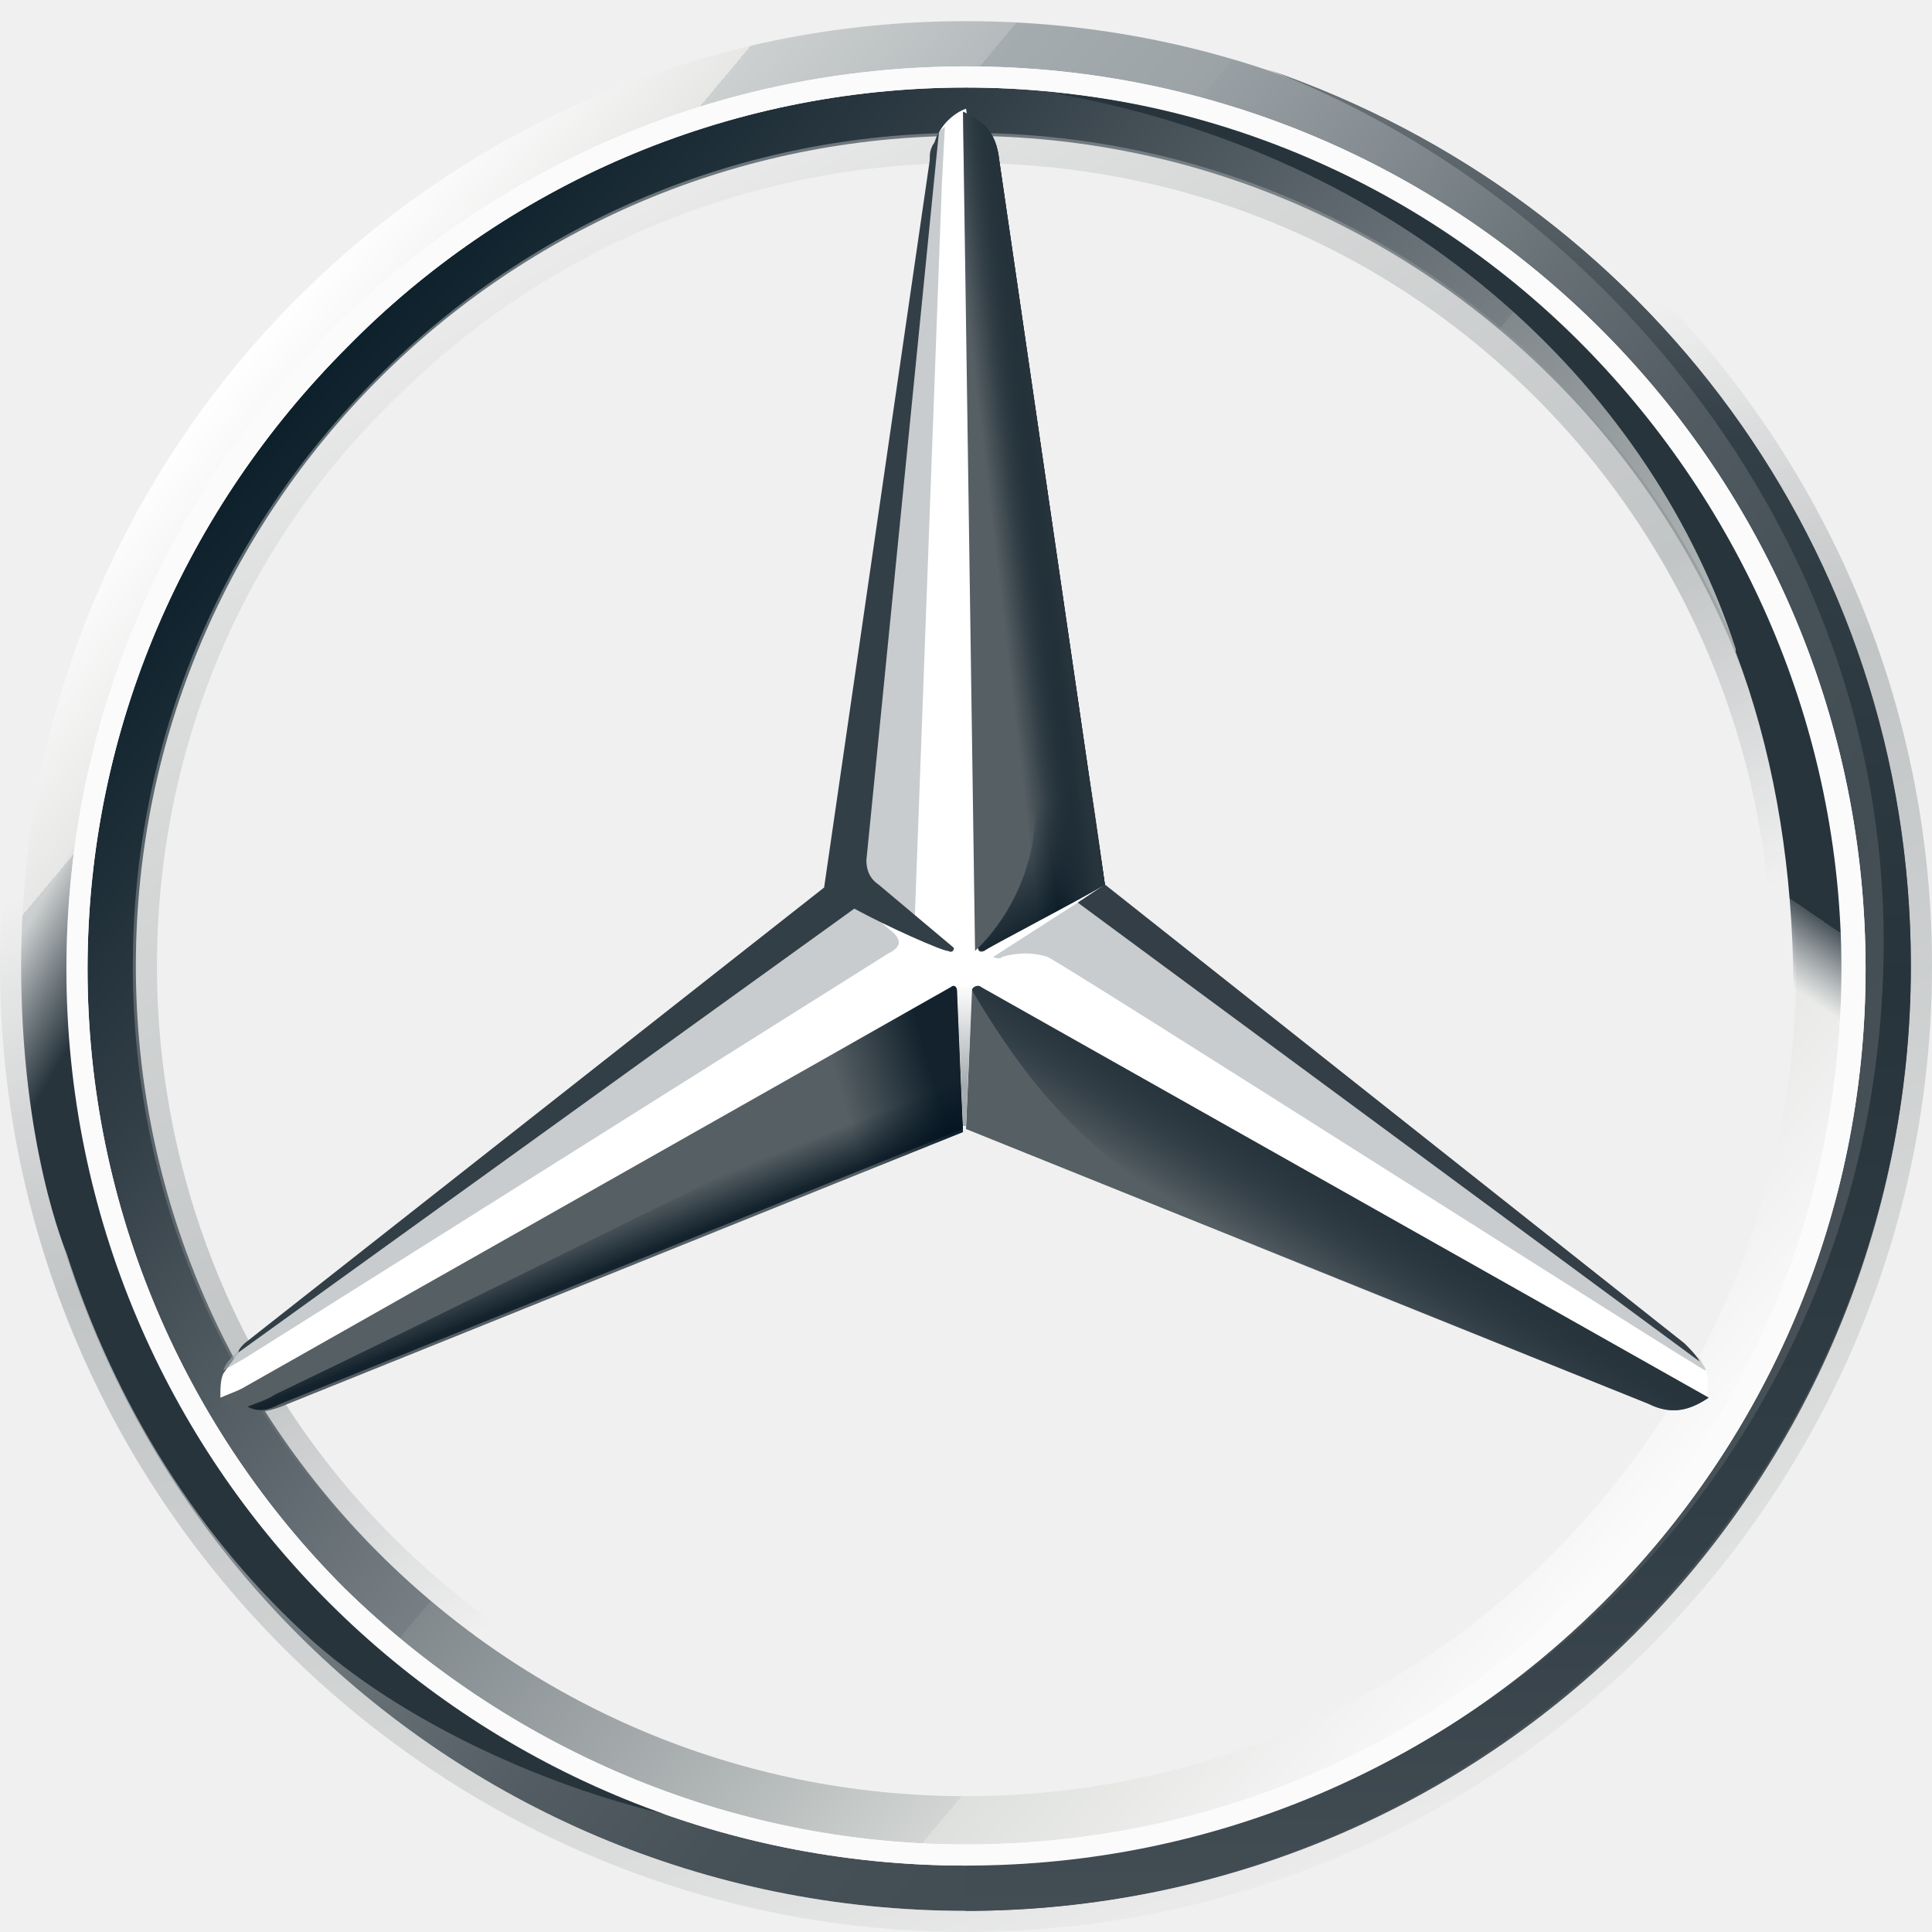
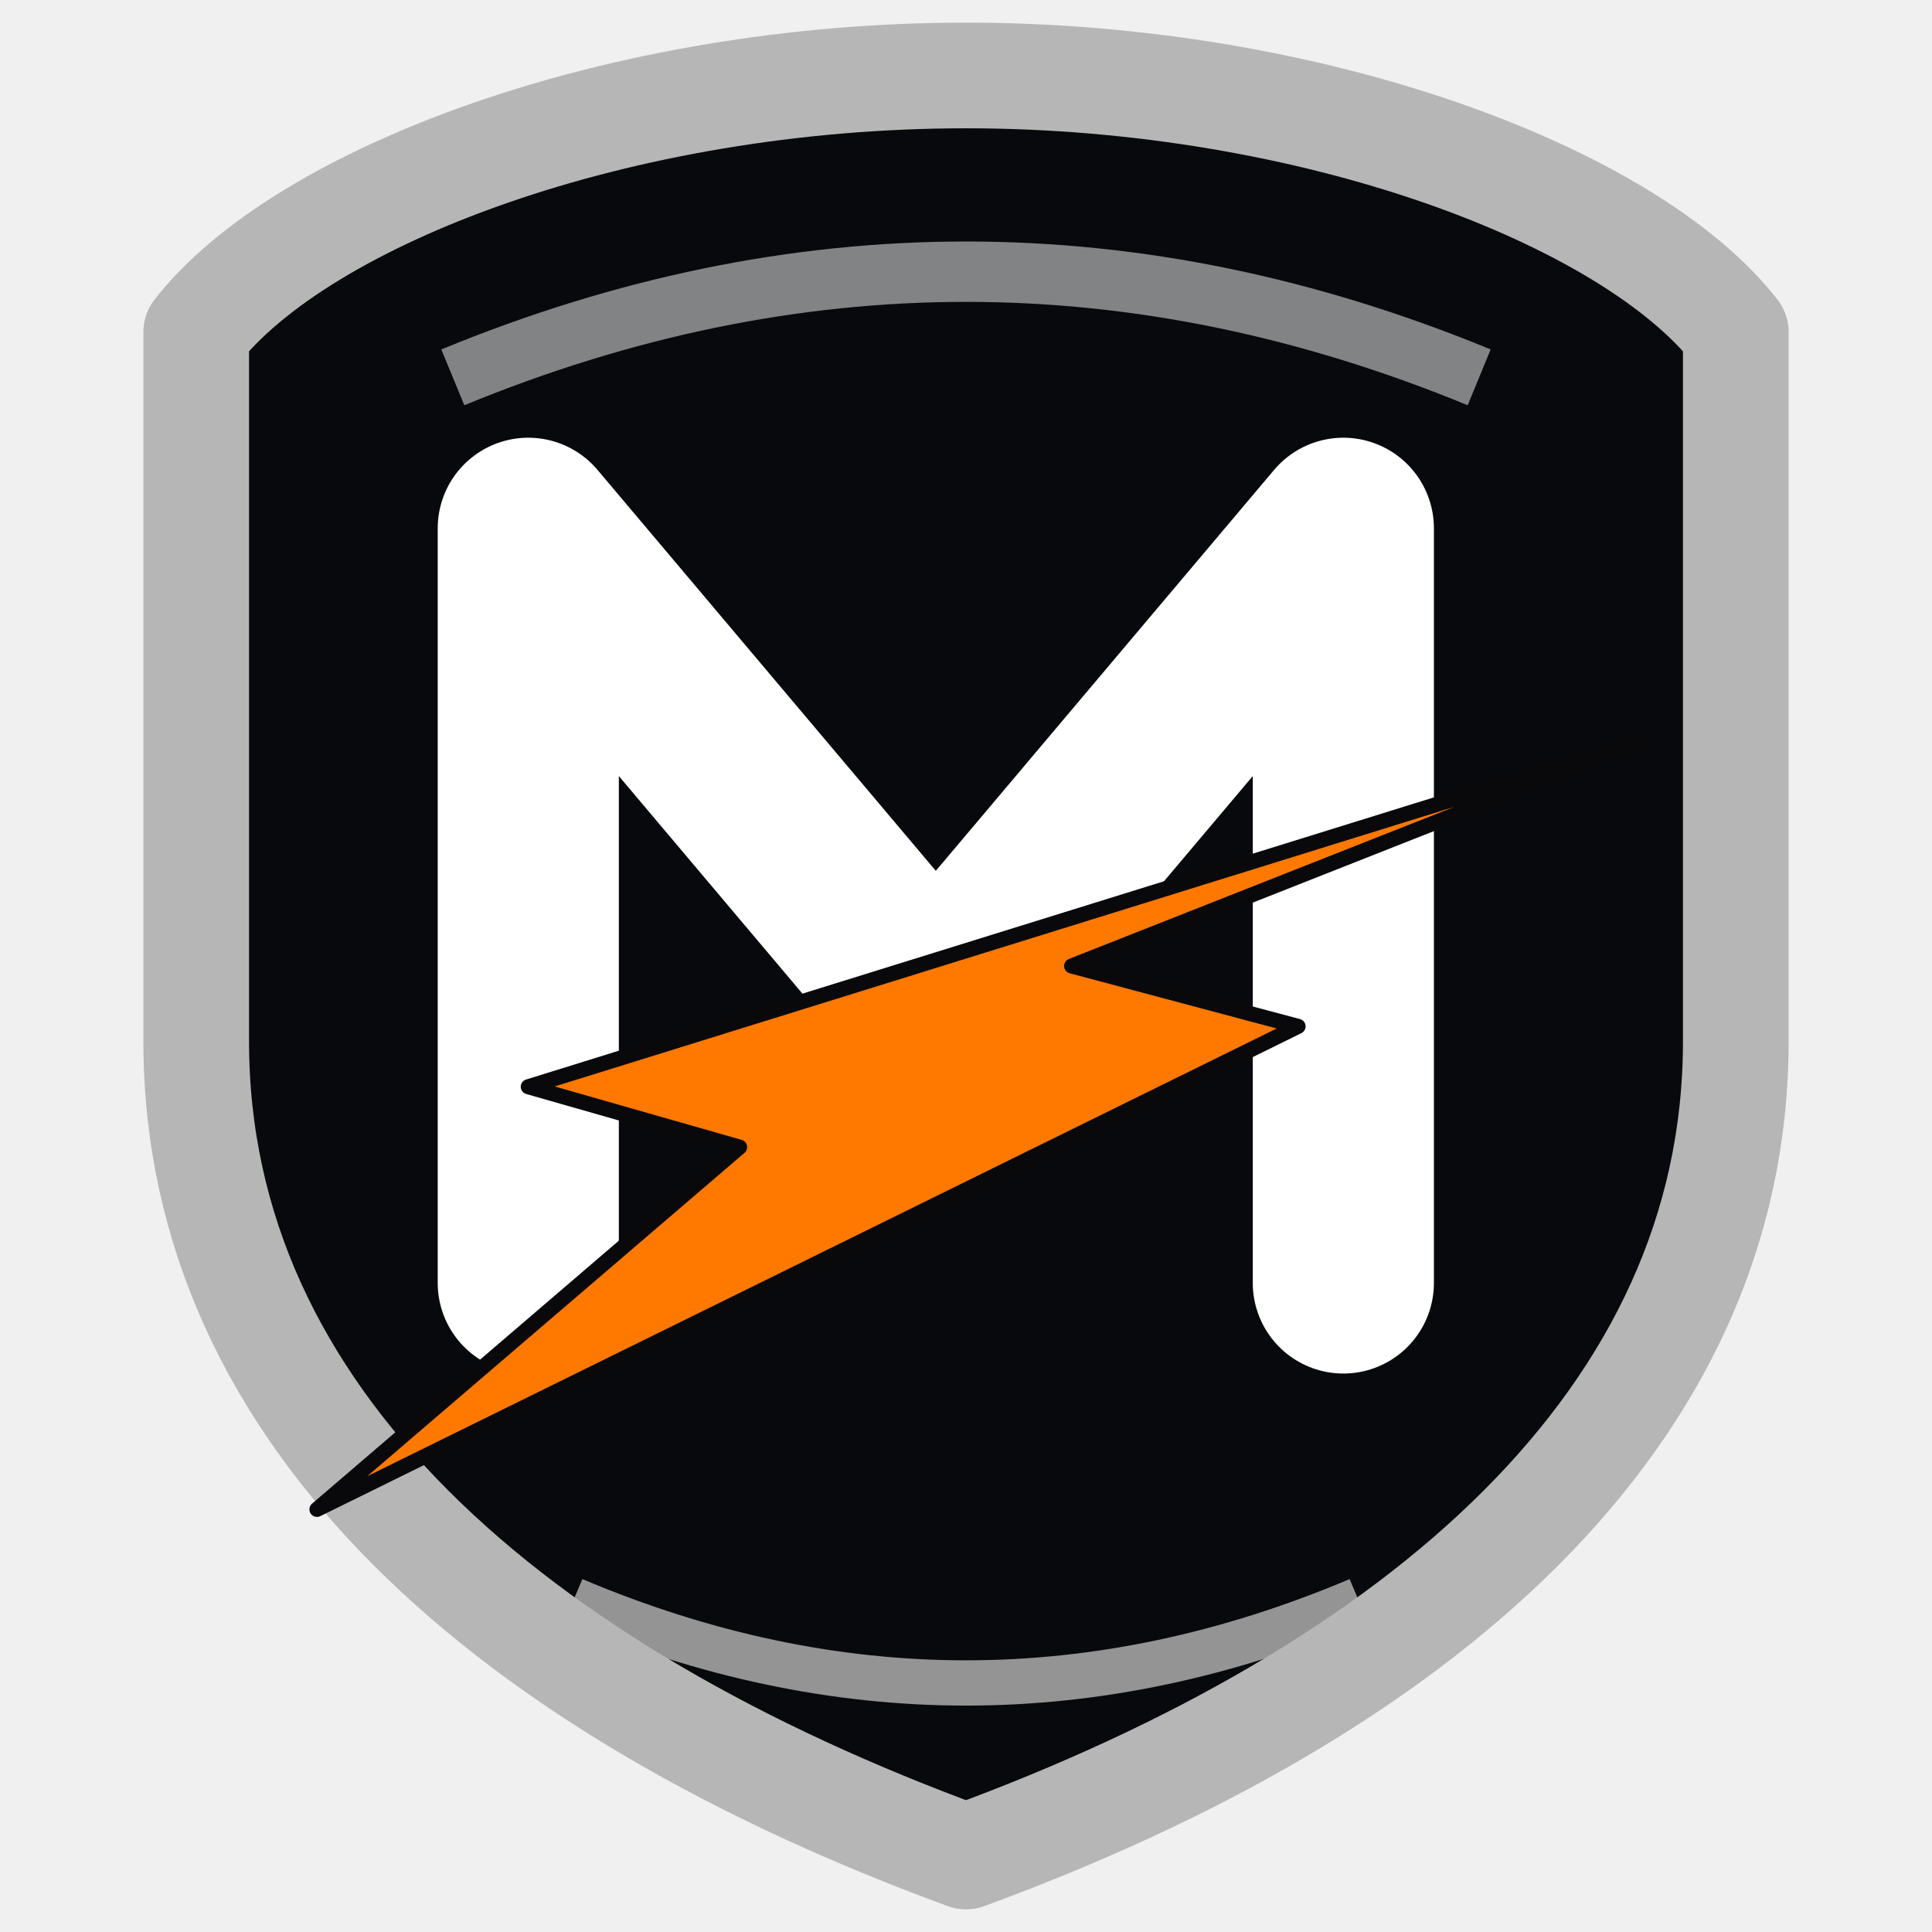
- <svg xmlns="http://www.w3.org/2000/svg" id="mb-stern_x5F_10" width="2500" height="2500" viewBox="0 0 64 64">
-   <style>.st3{fill:#fff}.st5{fill:#565f64}.st7{fill:#a4aaae;fill-opacity:.6}</style>
-   <linearGradient id="outer_1_" x1="7.998" x2="56.002" y1="54.102" y2="13.898" gradientTransform="matrix(1 0 0 -1 0 66)" gradientUnits="userSpaceOnUse">
-     <stop offset="0" stop-color="#fff" />
-     <stop offset=".1" stop-color="#e7e8e6" />
-     <stop offset=".1" stop-color="#cdd0d0" />
-     <stop offset=".2" stop-color="#b5bbbd" />
-     <stop offset=".2" stop-color="#a5acaf" />
-     <stop offset=".3" stop-color="#9ba3a7" />
-     <stop offset=".3" stop-color="#98a0a4" />
-     <stop offset=".4" stop-color="#828a8f" />
-     <stop offset=".5" stop-color="#667075" />
-     <stop offset=".6" stop-color="#535c63" />
-     <stop offset=".7" stop-color="#475158" />
-     <stop offset=".8" stop-color="#434d54" />
-     <stop offset="1" stop-color="#475157" />
-   </linearGradient>
-   <path id="outer_24_" d="M63.3 32c0 17.3-14 31.3-31.3 31.3S.7 49.3.7 32 14.7.7 32 .7s31.3 14 31.3 31.3M32 2.6C15.7 2.6 2.6 15.7 2.6 32S15.8 61.4 32 61.4c16.3 0 29.4-13.2 29.4-29.4C61.4 15.7 48.3 2.6 32 2.6" style="fill:url(#outer_1_)" />
-   <linearGradient id="SVGID_1_" x1="9.471" x2="54.471" y1="52.941" y2="15.141" gradientTransform="matrix(1 0 0 -1 0 66)" gradientUnits="userSpaceOnUse">
-     <stop offset="0" stop-color="#0b1f2a" />
-     <stop offset=".2" stop-color="#333f47" />
-     <stop offset=".5" stop-color="#777f84" />
-     <stop offset=".5" stop-color="#81898d" />
-     <stop offset=".7" stop-color="#b3b8b8" />
-     <stop offset=".8" stop-color="#d2d5d3" />
-     <stop offset=".8" stop-color="#dee0dd" />
-     <stop offset="1" stop-color="#fbfbfb" />
-   </linearGradient>
-   <path d="M32 2.6C15.7 2.6 2.6 15.7 2.6 32S15.8 61.4 32 61.4c16.3 0 29.4-13.2 29.4-29.4C61.4 15.7 48.3 2.6 32 2.6m0 56.9C16.8 59.5 4.5 47.2 4.5 32S16.8 4.5 32 4.5 59.5 16.8 59.5 32 47.2 59.5 32 59.5" style="fill:url(#SVGID_1_)" />
-   <linearGradient id="SVGID_2_" x1="1648.736" x2="1670.636" y1="-160.944" y2="-221.143" gradientTransform="matrix(-1 0 0 1 1691.673 223.007)" gradientUnits="userSpaceOnUse">
-     <stop offset="0" stop-color="#e1e3e1" />
-     <stop offset=".1" stop-color="#c1c5c4" />
-     <stop offset=".3" stop-color="#9ba1a2" />
-     <stop offset=".5" stop-color="#7d8487" />
-     <stop offset=".7" stop-color="#687074" stop-opacity="0" />
-     <stop offset=".8" stop-color="#5b6469" stop-opacity="0" />
-     <stop offset="1" stop-color="#576065" stop-opacity="0" />
-   </linearGradient>
-   <path d="M32 63.3c17.3 0 31.3-14 31.3-31.3S49.3.7 32 .7.7 14.7.7 32s14 31.3 31.3 31.3M32 0c17.6 0 32 14.4 32 32S49.6 64 32 64 0 49.6 0 32 14.4 0 32 0" style="opacity:.4;fill:url(#SVGID_2_)" />
-   <path d="M2.2 32.1C2.2 15.7 15.5 2.2 32 2.2s29.8 13.4 29.8 29.9c0 16.4-13.3 29.7-29.8 29.7S2.2 48.5 2.2 32.1m9.3-20.6c-5.3 5.3-8.6 12.6-8.6 20.6s3.3 15.3 8.5 20.5c5.3 5.2 12.6 8.5 20.6 8.5s15.3-3.2 20.5-8.5c5.3-5.2 8.5-12.5 8.5-20.5s-3.3-15.3-8.5-20.6S40 2.9 32 2.9s-15.3 3.3-20.5 8.6" class="st3" />
-   <linearGradient id="SVGID_3_" x1="18.201" x2="45.799" y1="57.899" y2="10.101" gradientTransform="matrix(1 0 0 -1 0 66)" gradientUnits="userSpaceOnUse">
-     <stop offset="0" stop-color="#e1e3e1" />
-     <stop offset=".1" stop-color="#c1c5c4" />
-     <stop offset=".3" stop-color="#9ba1a2" />
-     <stop offset=".5" stop-color="#7d8487" />
-     <stop offset=".7" stop-color="#687074" stop-opacity="0" />
-     <stop offset=".8" stop-color="#5b6469" stop-opacity="0" />
-     <stop offset="1" stop-color="#576065" stop-opacity="0" />
-   </linearGradient>
-   <path d="M32 59.6c-7.4 0-14.3-2.9-19.5-8.1S4.4 39.4 4.4 32s2.9-14.3 8.1-19.5S24.6 4.4 32 4.4s14.3 2.9 19.5 8.1 8.1 12.1 8.1 19.5-2.9 14.3-8.1 19.5-12.1 8.1-19.5 8.1m0-.8c7.1 0 13.9-2.8 18.9-7.8 5.1-5.1 7.8-11.8 7.8-18.9s-2.8-13.9-7.8-18.9C45.8 8.1 39.1 5.4 32 5.4s-13.9 2.8-18.9 7.8C8 18.1 5.2 24.9 5.2 32S8 45.9 13 50.9c5.1 5.1 11.9 7.9 19 7.9" style="opacity:.4;fill:url(#SVGID_3_)" />
-   <path d="M56.3 45c-.5-.4-19.8-15.7-19.8-15.7L32 3.6c-.3.1-.7.4-.9.8l-3.2 25L8 44.7s-.4.5-.6.8c-.1.2-.1.5-.1.8l24.6-10.1 24.6 10.1c.2-.5 0-1-.2-1.3" class="st3" />
-   <path d="m32.2 32.8-.2 4.6 22.6 9.1c.8.4 1.4.2 2-.2L32.5 32.7c-.1-.1-.3 0-.3.1" class="st5" />
-   <linearGradient id="SVGID_4_" x1="44.488" x2="42.788" y1="26.607" y2="23.807" gradientTransform="matrix(1 0 0 -1 0 66)" gradientUnits="userSpaceOnUse">
-     <stop offset="0" stop-color="#27343c" />
-     <stop offset="1" stop-color="#00111e" stop-opacity="0" />
-   </linearGradient>
-   <path d="M32.2 32.8s1.3 2.3 2.8 3.9c2.1 2.3 4.9 3.9 4.9 3.9l14.7 5.9c.8.4 1.4.2 2-.2L32.5 32.7c-.1-.1-.3 0-.3.1" style="fill:url(#SVGID_4_)" />
-   <path d="M56.5 45.4c0-.1-.1-.2-.2-.4L35.7 29.9l-2.8 1.8s.2.1.3 0c.3-.1.9-.2 1.5 0 .5.2 21.8 13.8 21.8 13.7q0 .15 0 0" class="st7" />
-   <path d="M55.8 44.5 36.6 29.3l-.9.6 20.6 15.2c-.1-.2-.3-.4-.5-.6" style="fill:#333e46" />
-   <path d="m32.5 31.3-.1.1s0 .2.2.1c.1-.1 3-1.6 4-2.2l-3.5-24c-.1-.9-.5-1.3-1.2-1.6l.4 27.8z" class="st5" />
-   <path d="M30.8 5.3v1.3l-2.2 22.1c0 .3.1.6.4.8l1.3 1 .9-24.4.1-1.9c-.3.2-.4.6-.5 1.1m-1.2 25.6-1.2-1L8.1 44.6s-.6.4-.7.8l.7-.4 21.3-13.4c.4-.2.5-.4.2-.7" class="st7" />
-   <path d="M31.7 32.8c0-.1-.1-.2-.2-.1L7.3 46.4c.6.4 1.2.5 2 .2l22.6-9.1z" class="st5" />
-   <linearGradient id="SVGID_5_" x1="39.58" x2="36.78" y1="36.888" y2="41.388" gradientTransform="matrix(1 0 0 -1 0 66)" gradientUnits="userSpaceOnUse">
-     <stop offset=".1" stop-color="#02131f" />
-     <stop offset=".9" stop-color="#02131f" stop-opacity="0" />
-   </linearGradient>
-   <path d="m32.4 31.4.1-.1zs0 .1.1.1h.1c.1-.1 3-1.6 4-2.2l-.4-2.9-3.1-21.1q0-.6-.3-.9s1.5 20.2 1.5 22.4c0 2.9-1.9 4.6-1.9 4.6" style="fill:url(#SVGID_5_)" />
-   <linearGradient id="SVGID_6_" x1="31.982" x2="27.782" y1="29.664" y2="28.464" gradientTransform="matrix(1 0 0 -1 0 66)" gradientUnits="userSpaceOnUse">
-     <stop offset=".2" stop-color="#02131f" />
-     <stop offset=".9" stop-color="#02131f" stop-opacity="0" />
-   </linearGradient>
-   <path d="M31.7 32.8c0-.1-.1-.2-.2-.1L7.3 46.4c.6.4 1.2.5 2 .2l22.6-9.1z" style="fill:url(#SVGID_6_);fill-opacity:.8" />
-   <linearGradient id="SVGID_7_" x1="20.791" x2="20.191" y1="24.096" y2="25.596" gradientTransform="matrix(1 0 0 -1 0 66)" gradientUnits="userSpaceOnUse">
-     <stop offset="0" stop-color="#02131f" />
-     <stop offset=".1" stop-color="#02131f" />
-     <stop offset="1" stop-color="#02131f" stop-opacity="0" />
-   </linearGradient>
-   <path d="m9.3 46.5 22.6-9.1-.2-4.4c-.4 1.2-1.1 2.5-3 3.5-1.4.8-14.8 7.4-19.6 9.7-.3.2-.7.3-.9.4.4.2.7.1 1.1-.1" style="opacity:.8;fill:url(#SVGID_7_)" />
-   <linearGradient id="SVGID_8_" x1="35.602" x2="32.202" y1="48.786" y2="48.386" gradientTransform="matrix(1 0 0 -1 0 66)" gradientUnits="userSpaceOnUse">
-     <stop offset=".3" stop-color="#02131f" />
-     <stop offset=".3" stop-color="#02131f" />
-     <stop offset=".8" stop-color="#02131f" stop-opacity="0" />
-   </linearGradient>
-   <path d="m32.5 31.3-.1.1s0 .2.2.1c.1-.1 3-1.6 4-2.2l-3.5-24c-.1-.9-.5-1.3-1.2-1.6l.4 27.8z" style="fill:url(#SVGID_8_)" />
-   <linearGradient id="SVGID_9_" x1="35.708" x2="33.407" y1="48.843" y2="48.543" gradientTransform="matrix(1 0 0 -1 0 66)" gradientUnits="userSpaceOnUse">
-     <stop offset=".4" stop-color="#27343c" />
-     <stop offset="1" stop-color="#3b474e" stop-opacity="0" />
-   </linearGradient>
-   <path d="m32.5 31.3-.1.1s0 .2.2.1c.1-.1 3-1.6 4-2.2l-3.5-24c-.1-.9-.5-1.3-1.2-1.6l.4 27.8z" style="fill:url(#SVGID_9_)" />
-   <linearGradient id="SVGID_10_" x1="-.36" x2="27.54" y1="33.169" y2="17.069" gradientTransform="matrix(1 0 0 -1 0 66)" gradientUnits="userSpaceOnUse">
-     <stop offset="0" stop-color="#24303a" stop-opacity="0" />
-     <stop offset="0" stop-color="#25323b" stop-opacity="0" />
-     <stop offset=".1" stop-color="#27343c" />
-   </linearGradient>
-   <path d="M5.1 44.4C4.4 42.8.4 35 4.8 20H3.1c-.9 3-1.6 4.8-2 7.5 0 0-.2 1-.3 2.1S.7 31.3.7 32c0 6 1.5 9.5 1.5 9.5 1.6 5 4.4 9.5 8.2 12.9 3.3 2.9 8.4 5.1 12.6 5.9-.7-.1-12.7-5.2-17.9-15.9" style="fill:url(#SVGID_10_)" />
-   <linearGradient id="SVGID_11_" x1="31.95" x2="31.95" y1="28.6" y2="33.4" gradientTransform="matrix(1 0 0 -1 0 66)" gradientUnits="userSpaceOnUse">
-     <stop offset=".3" stop-color="#a5abaf" />
-     <stop offset="1" stop-color="#a5abaf" stop-opacity="0" />
-   </linearGradient>
-   <path d="M32.4 32.6h-.9c.1 0 .2 0 .2.1l.2 4.6h.1l.2-4.6c0-.1.1-.2.2-.1" style="fill:url(#SVGID_11_)" />
-   <linearGradient id="SVGID_12_" x1="47.65" x2="47.65" y1="63.7" y2="2.7" gradientTransform="matrix(1 0 0 -1 0 66)" gradientUnits="userSpaceOnUse">
-     <stop offset="0" stop-color="#dee0dd" />
-     <stop offset="0" stop-color="#c5c9c7" />
-     <stop offset="0" stop-color="#9ea4a5" />
-     <stop offset="0" stop-color="#82898c" />
-     <stop offset="0" stop-color="#71797d" />
-     <stop offset="0" stop-color="#6b7378" />
-     <stop offset=".2" stop-color="#333f47" />
-     <stop offset=".5" stop-color="#27343c" />
-     <stop offset=".8" stop-color="#333f47" />
-     <stop offset="1" stop-color="#434d54" />
-   </linearGradient>
-   <path d="M42 2.3c10.5 4 20.4 15 20.4 28.9C62.4 48 49 61.7 32 61.7v1.6c17 0 31.3-14 31.3-31.3 0-13.8-8.8-25.4-21.3-29.7" style="fill:url(#SVGID_12_)" />
-   <linearGradient id="SVGID_13_" x1="32" x2="32.3" y1="65.3" y2="65.3" gradientTransform="matrix(1 0 0 -1 0 66)" gradientUnits="userSpaceOnUse">
-     <stop offset="0" stop-color="#dee0dd" />
-     <stop offset="0" stop-color="#c5c9c7" />
-     <stop offset="0" stop-color="#9ea4a5" />
-     <stop offset="0" stop-color="#82898c" />
-     <stop offset="0" stop-color="#71797d" />
-     <stop offset="0" stop-color="#6b7378" />
-     <stop offset=".2" stop-color="#333f47" />
-     <stop offset=".5" stop-color="#27343c" />
-     <stop offset=".8" stop-color="#333f47" />
-     <stop offset="1" stop-color="#434d54" />
-   </linearGradient>
-   <path d="M32.3.7H32z" style="fill:url(#SVGID_13_)" />
-   <linearGradient id="SVGID_14_" x1="57.289" x2="43.789" y1="57.907" y2="38.107" gradientTransform="matrix(1 0 0 -1 0 66)" gradientUnits="userSpaceOnUse">
-     <stop offset=".7" stop-color="#27343c" />
-     <stop offset=".7" stop-color="#2b373f" />
-     <stop offset=".7" stop-color="#36424a" />
-     <stop offset=".7" stop-color="#49545b" />
-     <stop offset=".8" stop-color="#646d73" stop-opacity="0" />
-     <stop offset=".8" stop-color="#868d92" stop-opacity="0" />
-     <stop offset=".8" stop-color="#b0b5b8" stop-opacity="0" />
-     <stop offset=".8" stop-color="#e1e3e4" stop-opacity="0" />
-     <stop offset=".8" stop-color="#fff" stop-opacity="0" />
-   </linearGradient>
-   <path d="M58.8 20.2C51.8 4.1 36 3.2 35.1 3.1H35c12.1 2.2 19.8 10.1 22.5 18.4v.1c1.2 3.2 1.8 6.6 1.9 10.3.1 3.5-.7 7.4-2.2 11-.1.5-.2 1.1-.3 1.1h1.6c4.8-9 2.7-18.1.3-23.8" style="fill:url(#SVGID_14_)" />
-   <path d="M2.2 32.1C2.2 15.7 15.5 2.2 32 2.2s29.8 13.4 29.8 29.9c0 16.4-13.3 29.7-29.8 29.7S2.2 48.5 2.2 32.1m9.3-20.6c-5.3 5.3-8.6 12.6-8.6 20.6s3.3 15.3 8.5 20.5c5.3 5.2 12.6 8.5 20.6 8.5s15.3-3.2 20.5-8.5c5.3-5.2 8.5-12.5 8.5-20.5s-3.3-15.3-8.5-20.6S40 2.9 32 2.9s-15.3 3.3-20.5 8.6" style="fill:#fbfbfb" />
-   <path d="m7.9 44.8 20.4-14.7c1.1.6 2.9 1.4 3.1 1.4.2.1.2-.1.2-.1l-2.5-2.1c-.3-.2-.4-.5-.4-.8l2.4-24.1c-.1.1-.1.3-.2.4-.1.2-.1.3-.1.5l-3.5 24.1L8.1 44.5c-.1.1-.2.2-.2.3" style="fill:#333f47" />
+ <svg xmlns="http://www.w3.org/2000/svg" width="128" height="128" viewBox="0 0 128 128" role="img" aria-label="Ecojumbo M">
+   <path d="M64 5 C87 5 108 13 115 22 V69 C115 94 94 112 64 123 C34 112 13 94 13 69 V22 C20 13 41 5 64 5 Z" fill="#08090C" stroke="#B6B6B6" stroke-width="7" stroke-linejoin="round" />
+   <path d="M30 25 Q64 11 98 25" fill="none" stroke="#B6B6B6" stroke-width="4" opacity=".7" />
+   <path d="M35 85 V35 L62 67 L89 35 V85" fill="none" stroke="#FFFFFF" stroke-width="12" stroke-linecap="round" stroke-linejoin="round" />
+   <path d="M109 49 L71 64 L86 68 L21 100 L49 76 L35 72 Z" fill="#FF7900" stroke="#09090B" stroke-width="1" stroke-linejoin="round" />
+   <path d="M38 106 Q64 117 90 106" fill="none" stroke="#B6B6B6" stroke-width="3" opacity=".8" />
</svg>
